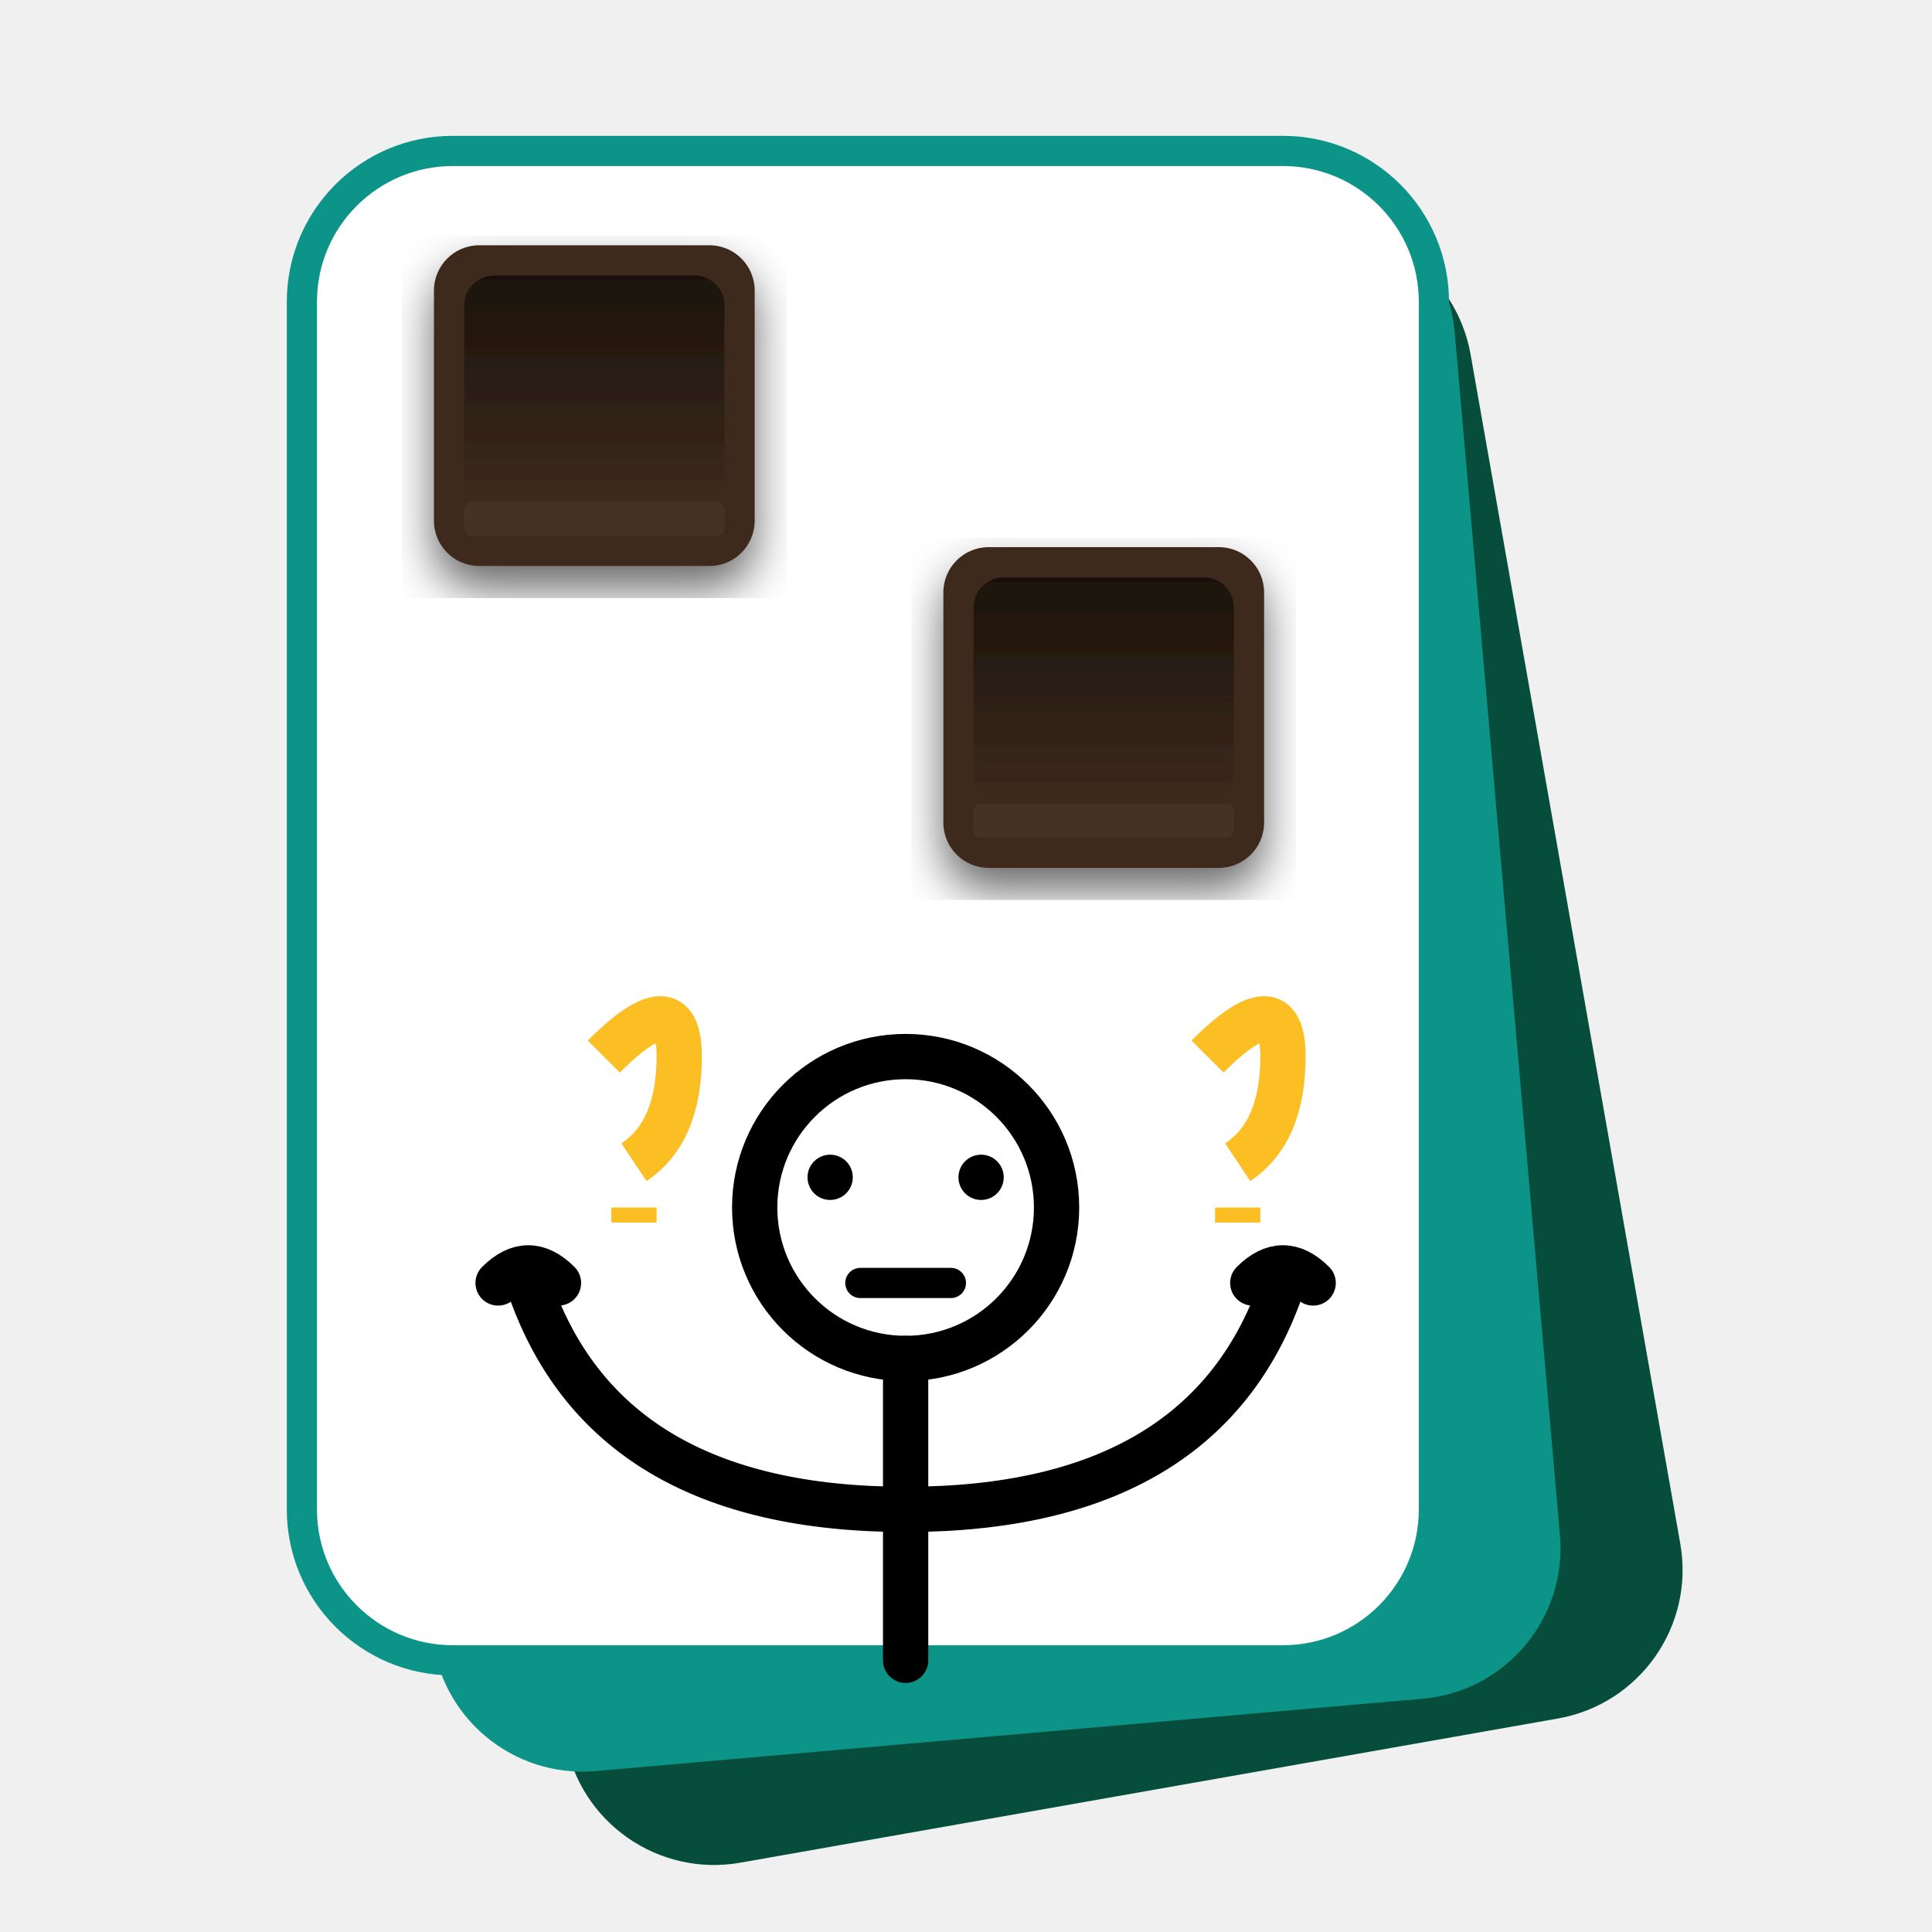
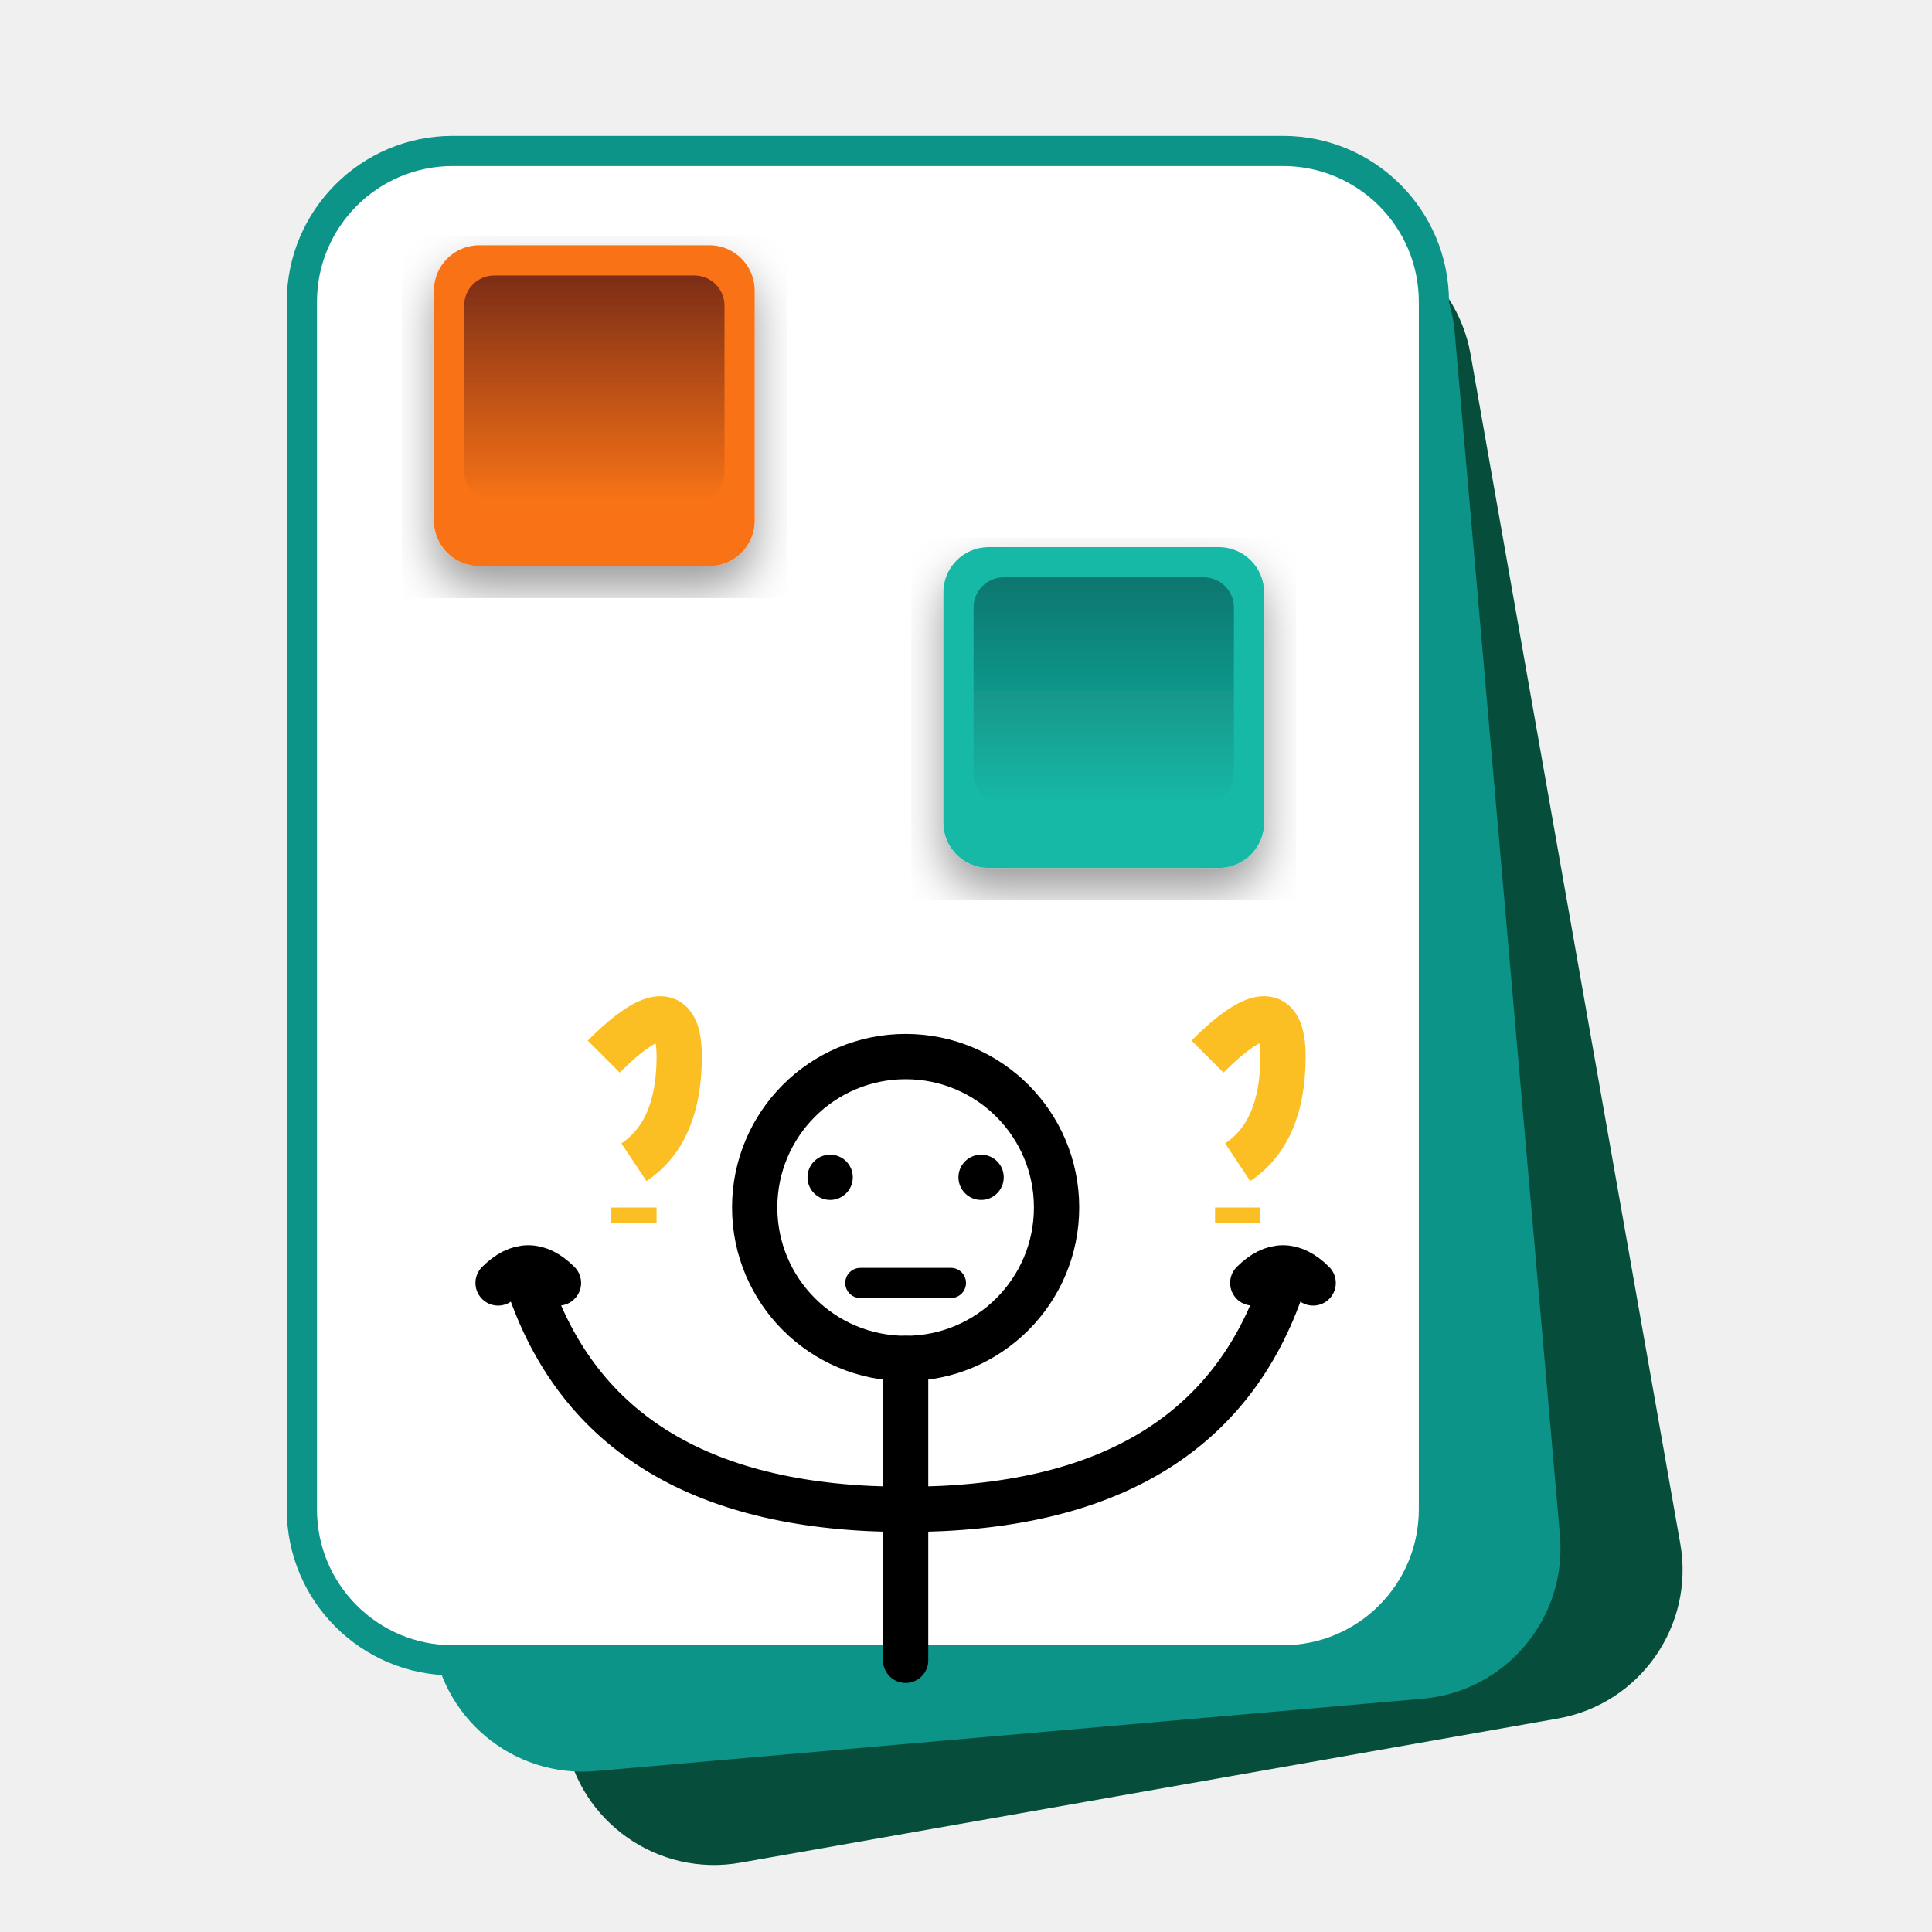
<svg xmlns="http://www.w3.org/2000/svg" width="512" height="512" viewBox="0 0 512 512">
  <defs>
-     <linearGradient id="boxInside" x1="0%" y1="0%" x2="0%" y2="100%">
-       <stop offset="0%" style="stop-color:#1a110a;stop-opacity:1" />
-       <stop offset="100%" style="stop-color:#3d2b1f;stop-opacity:1" />
+     <linearGradient id="mythInside" x1="0%" y1="0%" x2="0%" y2="100%">
+       <stop offset="0%" style="stop-color:#7c2d12;stop-opacity:1" />
+       <stop offset="100%" style="stop-color:#f97316;stop-opacity:1" />
+     </linearGradient>
+     <linearGradient id="factInside" x1="0%" y1="0%" x2="0%" y2="100%">
+       <stop offset="0%" style="stop-color:#0f766e;stop-opacity:1" />
+       <stop offset="100%" style="stop-color:#14b8a6;stop-opacity:1" />
    </linearGradient>
    <filter id="boxDepth">
-       <feDropShadow dx="0" dy="6" stdDeviation="6" flood-opacity="0.6" />
+       <feDropShadow dx="0" dy="6" stdDeviation="6" flood-opacity="0.4" />
    </filter>
  </defs>
  <rect x="120" y="80" width="300" height="400" rx="40" fill="#064e3b" transform="rotate(-10, 256, 280)" />
  <rect x="100" y="60" width="300" height="400" rx="40" fill="#0d9488" transform="rotate(-5, 256, 260)" />
  <rect x="80" y="40" width="300" height="400" rx="40" fill="#ffffff" stroke="#0d9488" stroke-width="8" />
  <g transform="translate(100, 60)">
    <g filter="url(#boxDepth)">
-       <rect x="15" y="5" width="85" height="85" rx="12" fill="#3d2b1f" />
-       <rect x="23" y="13" width="69" height="60" rx="8" fill="url(#boxInside)" />
-       <rect x="23" y="73" width="69" height="9" rx="2" fill="#4d3627" opacity="0.5" />
+       <rect x="15" y="5" width="85" height="85" rx="12" fill="#f97316" />
+       <rect x="23" y="13" width="69" height="60" rx="8" fill="url(#mythInside)" />
    </g>
    <g transform="translate(150, 80)" filter="url(#boxDepth)">
-       <rect x="0" y="5" width="85" height="85" rx="12" fill="#3d2b1f" />
-       <rect x="8" y="13" width="69" height="60" rx="8" fill="url(#boxInside)" />
-       <rect x="8" y="73" width="69" height="9" rx="2" fill="#4d3627" opacity="0.5" />
+       <rect x="0" y="5" width="85" height="85" rx="12" fill="#14b8a6" />
+       <rect x="8" y="13" width="69" height="60" rx="8" fill="url(#factInside)" />
    </g>
  </g>
  <g transform="translate(40, 220) scale(4)">
    <line x1="50" y1="35" x2="50" y2="55" stroke="black" stroke-width="3" stroke-linecap="round" />
    <circle cx="50" cy="25" r="10" fill="none" stroke="black" stroke-width="3" />
    <path d="M50 45 Q30 45 25 30" fill="none" stroke="black" stroke-width="3" stroke-linecap="round" />
    <path d="M50 45 Q70 45 75 30" fill="none" stroke="black" stroke-width="3" stroke-linecap="round" />
    <path d="M23 30 Q25 28 27 30" fill="none" stroke="black" stroke-width="3" stroke-linecap="round" />
    <path d="M73 30 Q75 28 77 30" fill="none" stroke="black" stroke-width="3" stroke-linecap="round" />
    <circle cx="45" cy="23" r="1.5" fill="black" />
    <circle cx="55" cy="23" r="1.5" fill="black" />
    <line x1="47" y1="30" x2="53" y2="30" stroke="black" stroke-width="2" stroke-linecap="round" />
    <path d="M30 15 Q35 10 35 15 Q35 20 32 22 M32 25 L32 26" stroke="#fbbf24" stroke-width="3" fill="none" />
    <path d="M70 15 Q75 10 75 15 Q75 20 72 22 M72 25 L72 26" stroke="#fbbf24" stroke-width="3" fill="none" />
  </g>
</svg>
